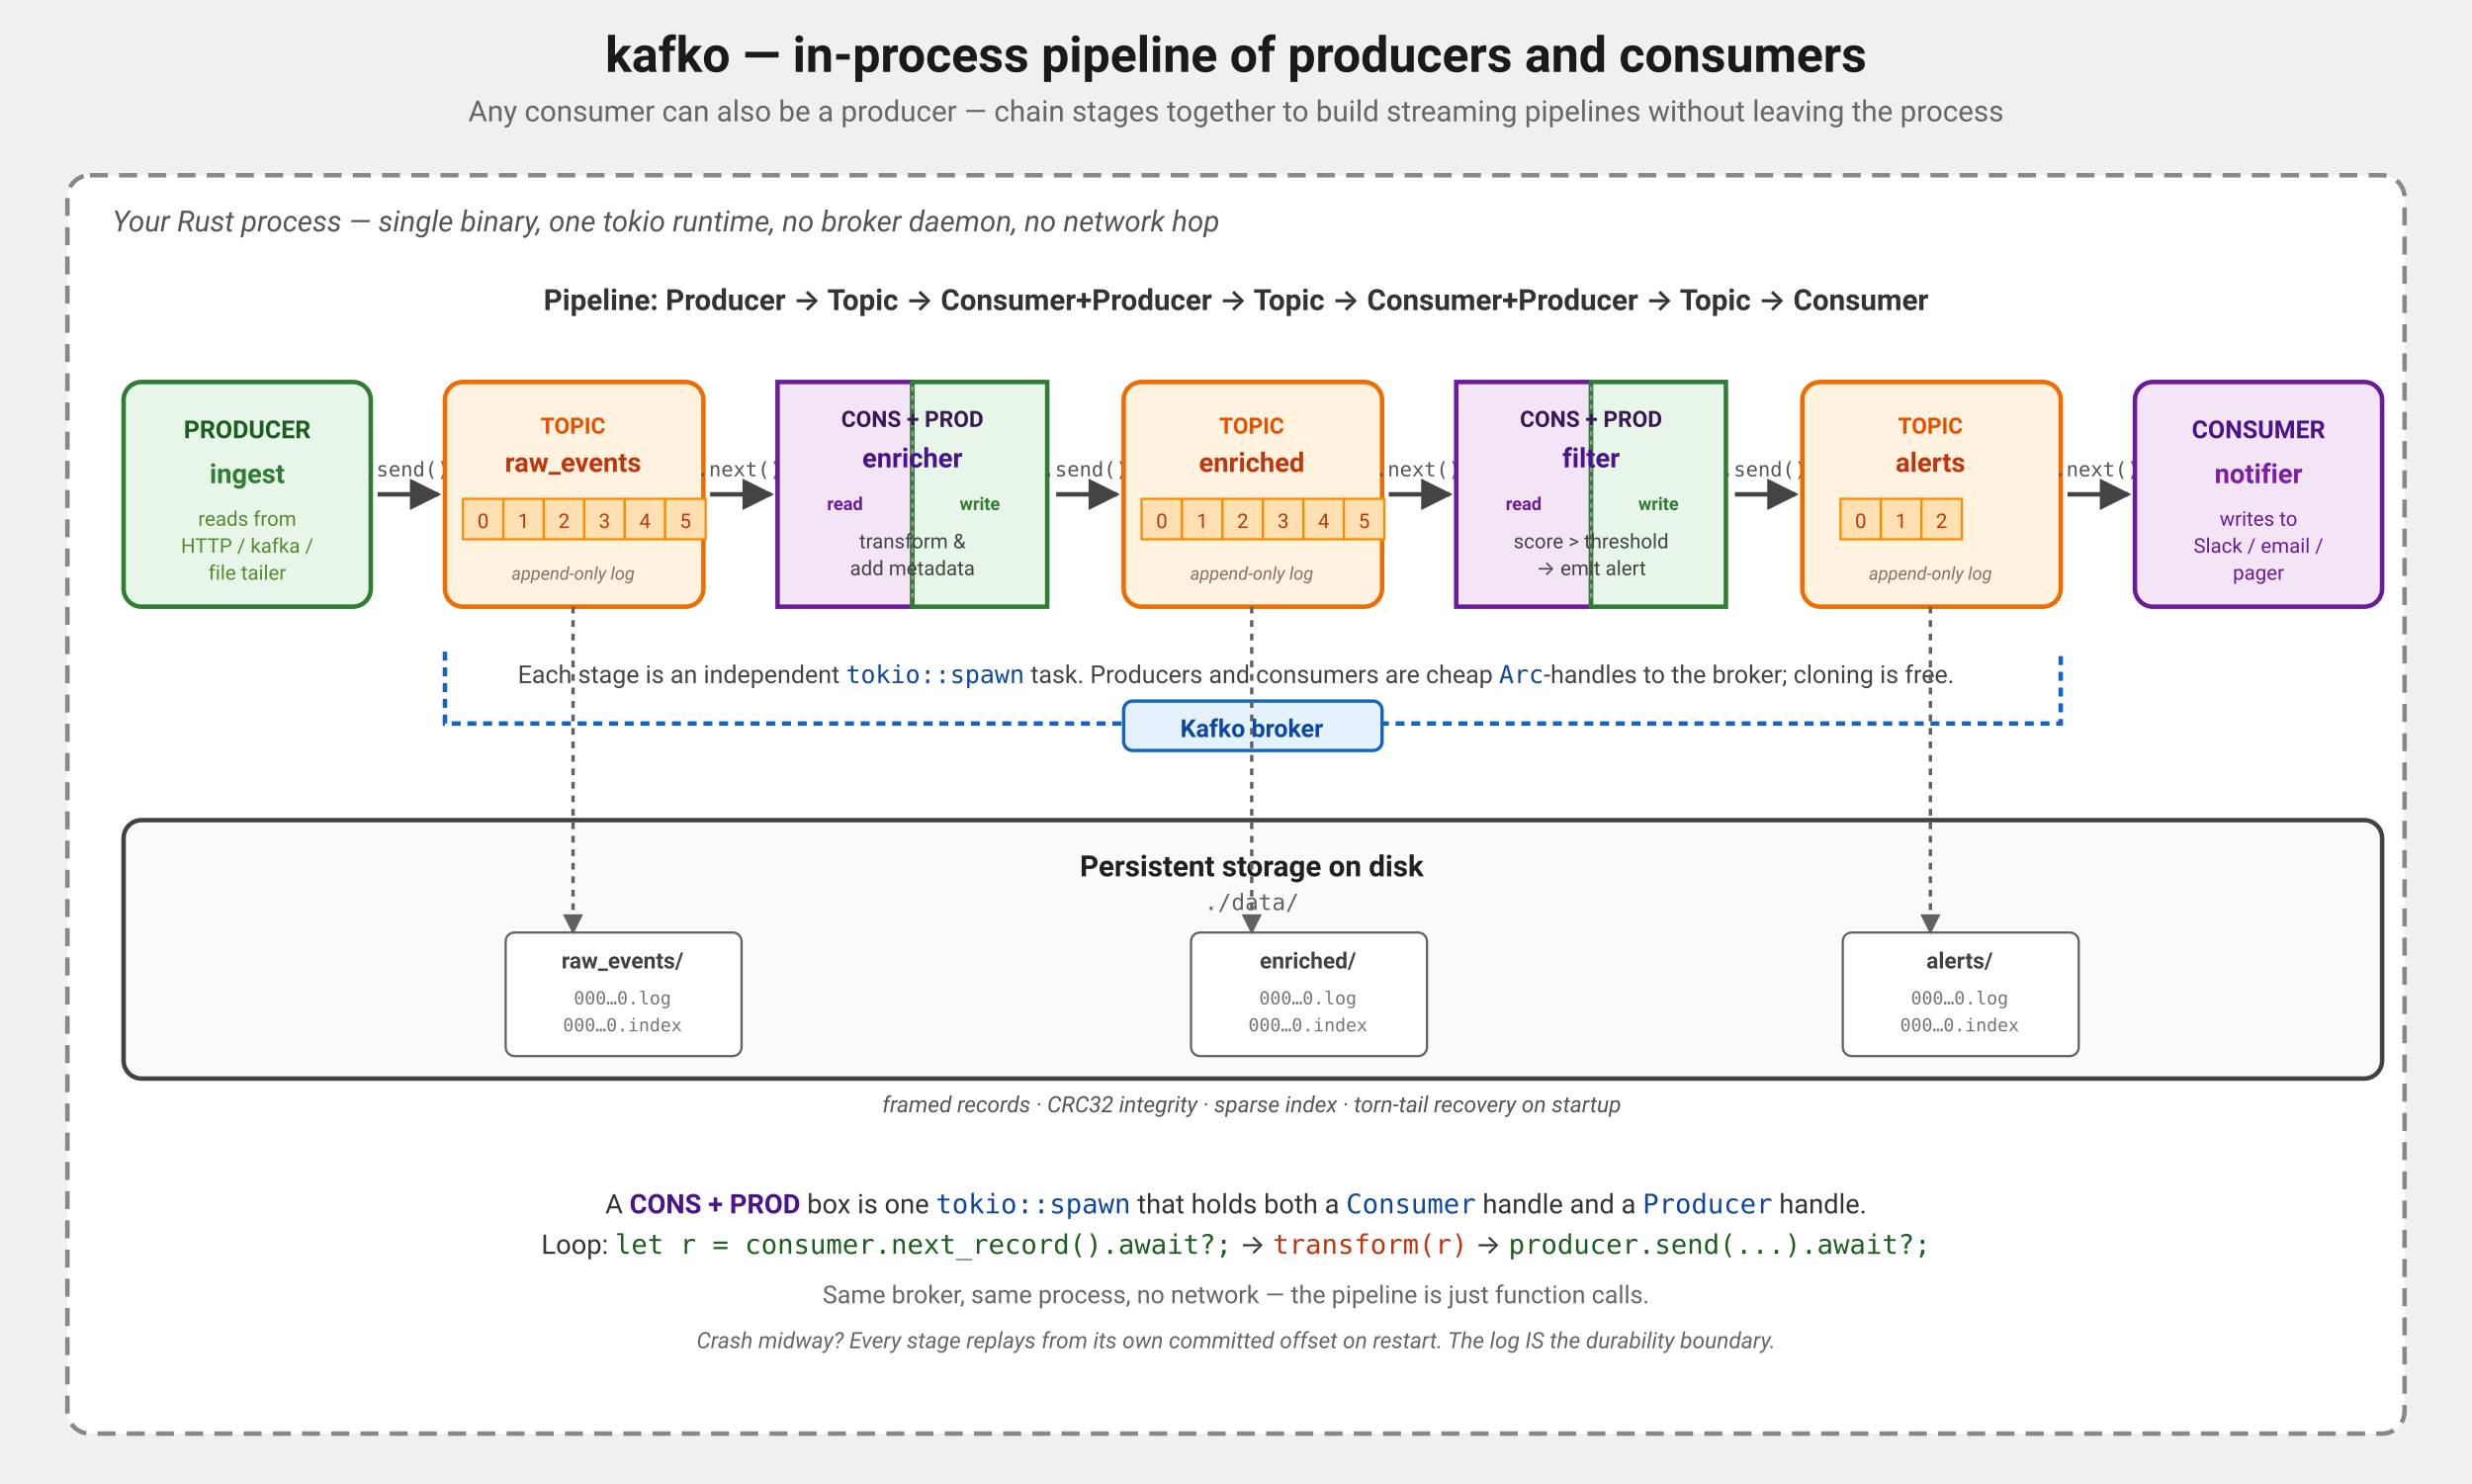
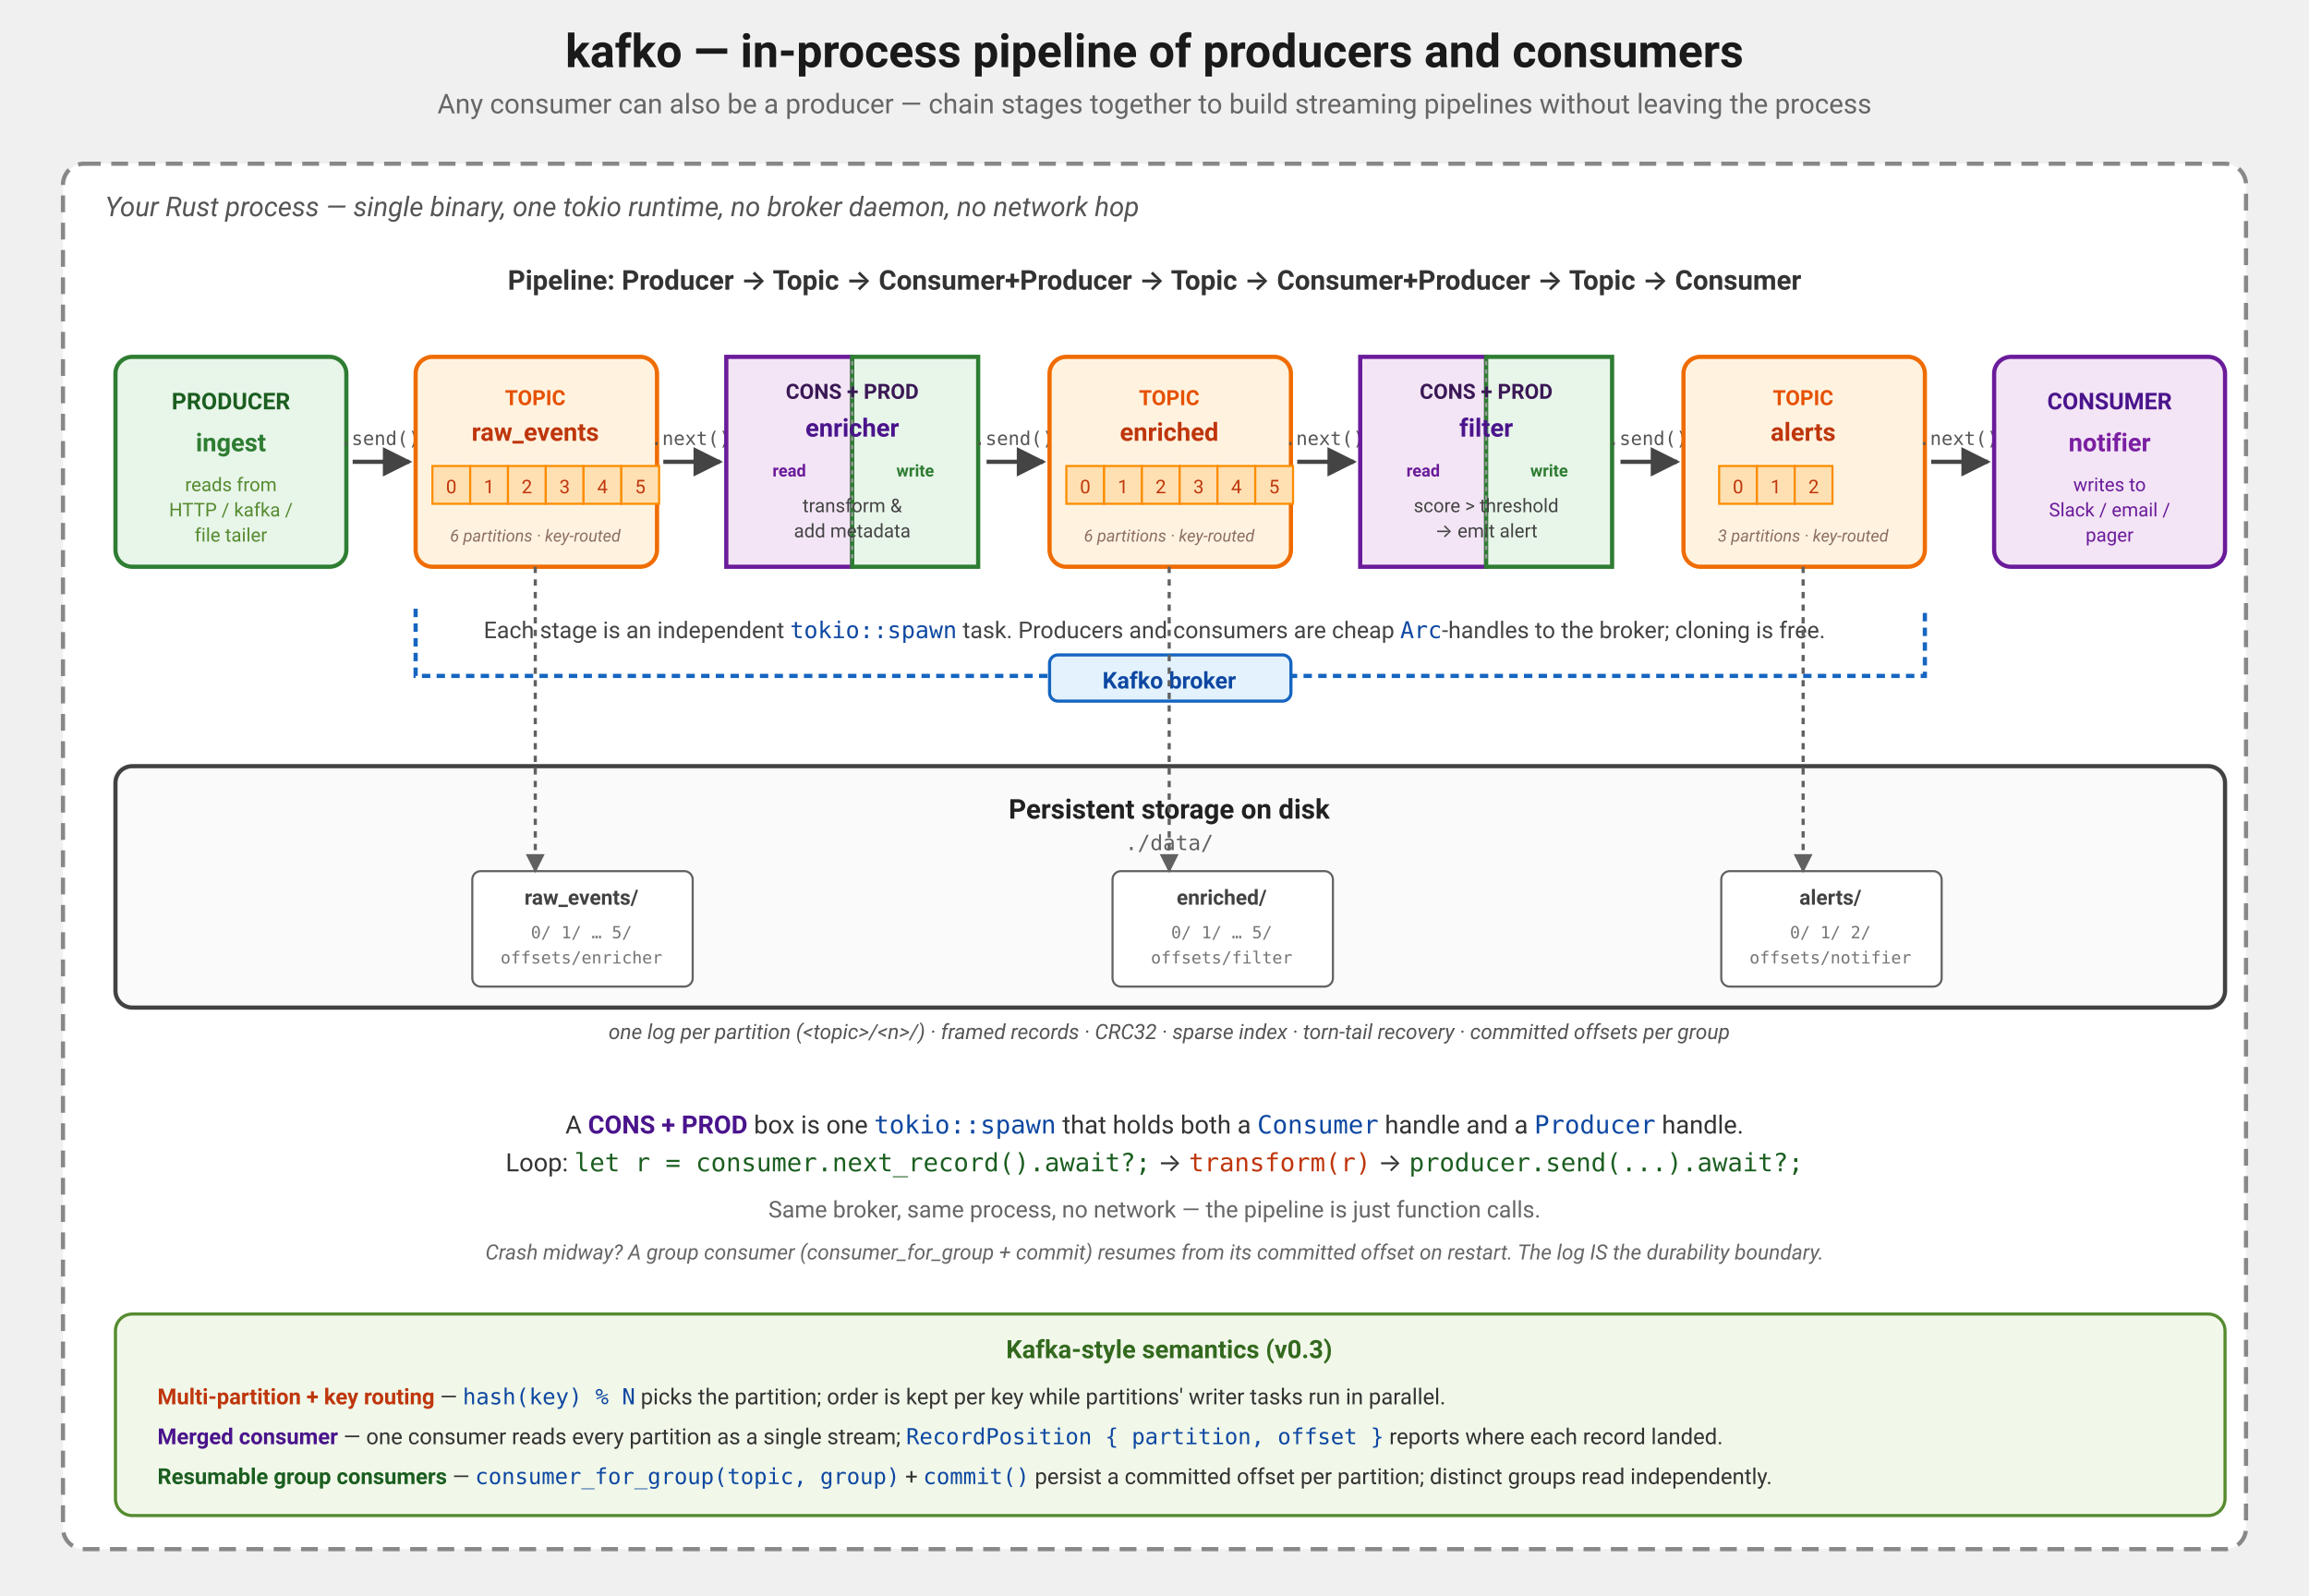
- <svg xmlns="http://www.w3.org/2000/svg" viewBox="0 0 1100 660" font-family="-apple-system, BlinkMacSystemFont, 'Segoe UI', Roboto, sans-serif">
+ <svg xmlns="http://www.w3.org/2000/svg" viewBox="0 0 1100 760" font-family="-apple-system, BlinkMacSystemFont, 'Segoe UI', Roboto, sans-serif">
  <defs>
    <marker id="arrow" viewBox="0 0 10 10" refX="9" refY="5" markerWidth="7" markerHeight="7" orient="auto-start-reverse">
      <path d="M 0 0 L 10 5 L 0 10 z" fill="#444" />
    </marker>
    <marker id="arrow-disk" viewBox="0 0 10 10" refX="9" refY="5" markerWidth="6" markerHeight="6" orient="auto-start-reverse">
      <path d="M 0 0 L 10 5 L 0 10 z" fill="#616161" />
    </marker>
  </defs>
  <text x="550" y="32" text-anchor="middle" font-size="22" font-weight="600" fill="#1a1a1a">
    kafko — in-process pipeline of producers and consumers
  </text>
  <text x="550" y="54" text-anchor="middle" font-size="13" fill="#666">
    Any consumer can also be a producer — chain stages together to build streaming pipelines without leaving the process
  </text>
-   <rect x="30" y="78" width="1040" height="560" rx="10" fill="#ffffff" stroke="#888" stroke-width="2" stroke-dasharray="8,5" />
+   <rect x="30" y="78" width="1040" height="660" rx="10" fill="#ffffff" stroke="#888" stroke-width="2" stroke-dasharray="8,5" />
  <text x="50" y="103" font-size="13" font-style="italic" fill="#555">
    Your Rust process — single binary, one tokio runtime, no broker daemon, no network hop
  </text>
  <text x="550" y="138" text-anchor="middle" font-size="13" font-weight="600" fill="#333">
    Pipeline: Producer → Topic → Consumer+Producer → Topic → Consumer+Producer → Topic → Consumer
  </text>
  <rect x="55" y="170" width="110" height="100" rx="8" fill="#e8f5e9" stroke="#2e7d32" stroke-width="2" />
  <text x="110" y="195" text-anchor="middle" font-size="11" font-weight="700" fill="#1b5e20">
    PRODUCER
  </text>
  <text x="110" y="215" text-anchor="middle" font-size="12" font-weight="600" fill="#2e7d32">
    ingest
  </text>
  <text x="110" y="234" text-anchor="middle" font-size="9" fill="#558b2f">
    reads from
  </text>
  <text x="110" y="246" text-anchor="middle" font-size="9" fill="#558b2f">
    HTTP / kafka /
  </text>
  <text x="110" y="258" text-anchor="middle" font-size="9" fill="#558b2f">
    file tailer
  </text>
  <path d="M 168 220 L 195 220" stroke="#444" stroke-width="2" fill="none" marker-end="url(#arrow)" />
  <text x="181" y="212" text-anchor="middle" font-size="9" font-family="monospace" fill="#555">.send()</text>
  <rect x="198" y="170" width="115" height="100" rx="8" fill="#fff3e0" stroke="#ef6c00" stroke-width="2" />
  <text x="255" y="193" text-anchor="middle" font-size="10" font-weight="700" fill="#e65100">
    TOPIC
  </text>
  <text x="255" y="210" text-anchor="middle" font-size="12" font-weight="600" fill="#bf360c">
    raw_events
  </text>
  <g transform="translate(206, 222)">
    <rect x="0" y="0" width="18" height="18" fill="#ffe0b2" stroke="#fb8c00" />
    <rect x="18" y="0" width="18" height="18" fill="#ffe0b2" stroke="#fb8c00" />
    <rect x="36" y="0" width="18" height="18" fill="#ffe0b2" stroke="#fb8c00" />
    <rect x="54" y="0" width="18" height="18" fill="#ffe0b2" stroke="#fb8c00" />
    <rect x="72" y="0" width="18" height="18" fill="#ffe0b2" stroke="#fb8c00" />
    <rect x="90" y="0" width="18" height="18" fill="#ffe0b2" stroke="#fb8c00" />
    <text x="9" y="13" text-anchor="middle" font-size="9" fill="#bf360c">0</text>
    <text x="27" y="13" text-anchor="middle" font-size="9" fill="#bf360c">1</text>
    <text x="45" y="13" text-anchor="middle" font-size="9" fill="#bf360c">2</text>
    <text x="63" y="13" text-anchor="middle" font-size="9" fill="#bf360c">3</text>
    <text x="81" y="13" text-anchor="middle" font-size="9" fill="#bf360c">4</text>
    <text x="99" y="13" text-anchor="middle" font-size="9" fill="#bf360c">5</text>
  </g>
  <text x="255" y="258" text-anchor="middle" font-size="8" font-style="italic" fill="#8d6e63">
-     append-only log
+     6 partitions · key-routed
  </text>
  <path d="M 316 220 L 343 220" stroke="#444" stroke-width="2" fill="none" marker-end="url(#arrow)" />
  <text x="329" y="212" text-anchor="middle" font-size="9" font-family="monospace" fill="#555">.next()</text>
  <g>
    <rect x="346" y="170" width="60" height="100" rx="8 0 0 8" fill="#f3e5f5" stroke="#6a1b9a" stroke-width="2" />
    <rect x="406" y="170" width="60" height="100" rx="0 8 8 0" fill="#e8f5e9" stroke="#2e7d32" stroke-width="2" />
    <line x1="406" y1="172" x2="406" y2="268" stroke="#999" stroke-width="1" stroke-dasharray="2,2" />
    <text x="406" y="190" text-anchor="middle" font-size="10" font-weight="700" fill="#3a1855">
      CONS + PROD
    </text>
    <text x="406" y="208" text-anchor="middle" font-size="12" font-weight="600" fill="#4a148c">
      enricher
    </text>
    <text x="376" y="227" text-anchor="middle" font-size="8" font-weight="600" fill="#6a1b9a">read</text>
    <text x="436" y="227" text-anchor="middle" font-size="8" font-weight="600" fill="#2e7d32">write</text>
    <text x="406" y="244" text-anchor="middle" font-size="9" fill="#444">
      transform &amp;
    </text>
    <text x="406" y="256" text-anchor="middle" font-size="9" fill="#444">
      add metadata
    </text>
  </g>
  <path d="M 470 220 L 497 220" stroke="#444" stroke-width="2" fill="none" marker-end="url(#arrow)" />
  <text x="483" y="212" text-anchor="middle" font-size="9" font-family="monospace" fill="#555">.send()</text>
  <rect x="500" y="170" width="115" height="100" rx="8" fill="#fff3e0" stroke="#ef6c00" stroke-width="2" />
  <text x="557" y="193" text-anchor="middle" font-size="10" font-weight="700" fill="#e65100">
    TOPIC
  </text>
  <text x="557" y="210" text-anchor="middle" font-size="12" font-weight="600" fill="#bf360c">
    enriched
  </text>
  <g transform="translate(508, 222)">
    <rect x="0" y="0" width="18" height="18" fill="#ffe0b2" stroke="#fb8c00" />
    <rect x="18" y="0" width="18" height="18" fill="#ffe0b2" stroke="#fb8c00" />
    <rect x="36" y="0" width="18" height="18" fill="#ffe0b2" stroke="#fb8c00" />
    <rect x="54" y="0" width="18" height="18" fill="#ffe0b2" stroke="#fb8c00" />
    <rect x="72" y="0" width="18" height="18" fill="#ffe0b2" stroke="#fb8c00" />
    <rect x="90" y="0" width="18" height="18" fill="#ffe0b2" stroke="#fb8c00" />
    <text x="9" y="13" text-anchor="middle" font-size="9" fill="#bf360c">0</text>
    <text x="27" y="13" text-anchor="middle" font-size="9" fill="#bf360c">1</text>
    <text x="45" y="13" text-anchor="middle" font-size="9" fill="#bf360c">2</text>
    <text x="63" y="13" text-anchor="middle" font-size="9" fill="#bf360c">3</text>
    <text x="81" y="13" text-anchor="middle" font-size="9" fill="#bf360c">4</text>
    <text x="99" y="13" text-anchor="middle" font-size="9" fill="#bf360c">5</text>
  </g>
  <text x="557" y="258" text-anchor="middle" font-size="8" font-style="italic" fill="#8d6e63">
-     append-only log
+     6 partitions · key-routed
  </text>
  <path d="M 618 220 L 645 220" stroke="#444" stroke-width="2" fill="none" marker-end="url(#arrow)" />
  <text x="631" y="212" text-anchor="middle" font-size="9" font-family="monospace" fill="#555">.next()</text>
  <g>
    <rect x="648" y="170" width="60" height="100" rx="8 0 0 8" fill="#f3e5f5" stroke="#6a1b9a" stroke-width="2" />
    <rect x="708" y="170" width="60" height="100" rx="0 8 8 0" fill="#e8f5e9" stroke="#2e7d32" stroke-width="2" />
    <line x1="708" y1="172" x2="708" y2="268" stroke="#999" stroke-width="1" stroke-dasharray="2,2" />
    <text x="708" y="190" text-anchor="middle" font-size="10" font-weight="700" fill="#3a1855">
      CONS + PROD
    </text>
    <text x="708" y="208" text-anchor="middle" font-size="12" font-weight="600" fill="#4a148c">
      filter
    </text>
    <text x="678" y="227" text-anchor="middle" font-size="8" font-weight="600" fill="#6a1b9a">read</text>
    <text x="738" y="227" text-anchor="middle" font-size="8" font-weight="600" fill="#2e7d32">write</text>
    <text x="708" y="244" text-anchor="middle" font-size="9" fill="#444">
      score &gt; threshold
    </text>
    <text x="708" y="256" text-anchor="middle" font-size="9" fill="#444">
      → emit alert
    </text>
  </g>
  <path d="M 772 220 L 799 220" stroke="#444" stroke-width="2" fill="none" marker-end="url(#arrow)" />
  <text x="785" y="212" text-anchor="middle" font-size="9" font-family="monospace" fill="#555">.send()</text>
  <rect x="802" y="170" width="115" height="100" rx="8" fill="#fff3e0" stroke="#ef6c00" stroke-width="2" />
  <text x="859" y="193" text-anchor="middle" font-size="10" font-weight="700" fill="#e65100">
    TOPIC
  </text>
  <text x="859" y="210" text-anchor="middle" font-size="12" font-weight="600" fill="#bf360c">
    alerts
  </text>
  <g transform="translate(819, 222)">
    <rect x="0" y="0" width="18" height="18" fill="#ffe0b2" stroke="#fb8c00" />
    <rect x="18" y="0" width="18" height="18" fill="#ffe0b2" stroke="#fb8c00" />
    <rect x="36" y="0" width="18" height="18" fill="#ffe0b2" stroke="#fb8c00" />
    <text x="9" y="13" text-anchor="middle" font-size="9" fill="#bf360c">0</text>
    <text x="27" y="13" text-anchor="middle" font-size="9" fill="#bf360c">1</text>
    <text x="45" y="13" text-anchor="middle" font-size="9" fill="#bf360c">2</text>
  </g>
  <text x="859" y="258" text-anchor="middle" font-size="8" font-style="italic" fill="#8d6e63">
-     append-only log
+     3 partitions · key-routed
  </text>
  <path d="M 920 220 L 947 220" stroke="#444" stroke-width="2" fill="none" marker-end="url(#arrow)" />
  <text x="933" y="212" text-anchor="middle" font-size="9" font-family="monospace" fill="#555">.next()</text>
  <rect x="950" y="170" width="110" height="100" rx="8" fill="#f3e5f5" stroke="#6a1b9a" stroke-width="2" />
  <text x="1005" y="195" text-anchor="middle" font-size="11" font-weight="700" fill="#4a148c">
    CONSUMER
  </text>
  <text x="1005" y="215" text-anchor="middle" font-size="12" font-weight="600" fill="#7b1fa2">
    notifier
  </text>
  <text x="1005" y="234" text-anchor="middle" font-size="9" fill="#6a1b9a">
    writes to
  </text>
  <text x="1005" y="246" text-anchor="middle" font-size="9" fill="#6a1b9a">
    Slack / email /
  </text>
  <text x="1005" y="258" text-anchor="middle" font-size="9" fill="#6a1b9a">
    pager
  </text>
  <text x="550" y="304" text-anchor="middle" font-size="11" fill="#444">
    Each stage is an independent
    <tspan font-family="monospace" fill="#0d47a1">tokio::spawn</tspan>
    task. Producers and consumers are cheap
    <tspan font-family="monospace" fill="#0d47a1">Arc</tspan>-handles to the broker; cloning is free.
  </text>
  <path d="M 198 290 L 198 322 L 917 322 L 917 290" stroke="#1565c0" stroke-width="2" fill="none" stroke-dasharray="4,3" />
  <rect x="500" y="312" width="115" height="22" rx="4" fill="#e3f2fd" stroke="#1565c0" stroke-width="1.5" />
  <text x="557" y="328" text-anchor="middle" font-size="11" font-weight="700" fill="#0d47a1">
    Kafko broker
  </text>
  <rect x="55" y="365" width="1005" height="115" rx="8" fill="#fafafa" stroke="#424242" stroke-width="2" />
  <text x="557" y="390" text-anchor="middle" font-size="13" font-weight="700" fill="#212121">
    Persistent storage on disk
  </text>
  <text x="557" y="405" text-anchor="middle" font-size="10" font-family="monospace" fill="#616161">
    ./data/
  </text>
  <g transform="translate(225, 415)">
    <rect x="0" y="0" width="105" height="55" fill="#fff" stroke="#616161" rx="4" />
    <text x="52" y="16" text-anchor="middle" font-size="10" font-weight="700" fill="#424242">raw_events/</text>
-     <text x="52" y="32" text-anchor="middle" font-size="8" font-family="monospace" fill="#757575">000…0.log</text>
-     <text x="52" y="44" text-anchor="middle" font-size="8" font-family="monospace" fill="#757575">000…0.index</text>
+     <text x="52" y="32" text-anchor="middle" font-size="8" font-family="monospace" fill="#757575">0/ 1/ … 5/</text>
+     <text x="52" y="44" text-anchor="middle" font-size="8" font-family="monospace" fill="#757575">offsets/enricher</text>
  </g>
  <g transform="translate(530, 415)">
    <rect x="0" y="0" width="105" height="55" fill="#fff" stroke="#616161" rx="4" />
    <text x="52" y="16" text-anchor="middle" font-size="10" font-weight="700" fill="#424242">enriched/</text>
-     <text x="52" y="32" text-anchor="middle" font-size="8" font-family="monospace" fill="#757575">000…0.log</text>
-     <text x="52" y="44" text-anchor="middle" font-size="8" font-family="monospace" fill="#757575">000…0.index</text>
+     <text x="52" y="32" text-anchor="middle" font-size="8" font-family="monospace" fill="#757575">0/ 1/ … 5/</text>
+     <text x="52" y="44" text-anchor="middle" font-size="8" font-family="monospace" fill="#757575">offsets/filter</text>
  </g>
  <g transform="translate(820, 415)">
    <rect x="0" y="0" width="105" height="55" fill="#fff" stroke="#616161" rx="4" />
    <text x="52" y="16" text-anchor="middle" font-size="10" font-weight="700" fill="#424242">alerts/</text>
-     <text x="52" y="32" text-anchor="middle" font-size="8" font-family="monospace" fill="#757575">000…0.log</text>
-     <text x="52" y="44" text-anchor="middle" font-size="8" font-family="monospace" fill="#757575">000…0.index</text>
+     <text x="52" y="32" text-anchor="middle" font-size="8" font-family="monospace" fill="#757575">0/ 1/ 2/</text>
+     <text x="52" y="44" text-anchor="middle" font-size="8" font-family="monospace" fill="#757575">offsets/notifier</text>
  </g>
  <path d="M 255 270 L 255 415" stroke="#616161" stroke-width="1.5" stroke-dasharray="3,3" fill="none" marker-end="url(#arrow-disk)" />
  <path d="M 557 270 L 557 415" stroke="#616161" stroke-width="1.5" stroke-dasharray="3,3" fill="none" marker-end="url(#arrow-disk)" />
  <path d="M 859 270 L 859 415" stroke="#616161" stroke-width="1.5" stroke-dasharray="3,3" fill="none" marker-end="url(#arrow-disk)" />
  <text x="557" y="495" text-anchor="middle" font-size="10" font-style="italic" fill="#555">
-     framed records · CRC32 integrity · sparse index · torn-tail recovery on startup
+     one log per partition (&lt;topic&gt;/&lt;n&gt;/) · framed records · CRC32 · sparse index · torn-tail recovery · committed offsets per group
  </text>
  <text x="550" y="540" text-anchor="middle" font-size="12" fill="#333">
    A
    <tspan font-weight="700" fill="#4a148c">CONS + PROD</tspan>
    box is one
    <tspan font-family="monospace" fill="#0d47a1">tokio::spawn</tspan>
    that holds both a
    <tspan font-family="monospace" fill="#0d47a1">Consumer</tspan>
    handle and a
    <tspan font-family="monospace" fill="#0d47a1">Producer</tspan>
    handle.
  </text>
  <text x="550" y="558" text-anchor="middle" font-size="12" fill="#333">
    Loop:
    <tspan font-family="monospace" fill="#1b5e20">let r = consumer.next_record().await?;</tspan>
    →
    <tspan font-family="monospace" fill="#bf360c">transform(r)</tspan>
    →
    <tspan font-family="monospace" fill="#1b5e20">producer.send(...).await?;</tspan>
  </text>
  <text x="550" y="580" text-anchor="middle" font-size="11" fill="#666">
    Same broker, same process, no network — the pipeline is just function calls.
  </text>
  <text x="550" y="600" text-anchor="middle" font-size="10" font-style="italic" fill="#666">
-     Crash midway? Every stage replays from its own committed offset on restart. The log IS the durability boundary.
+     Crash midway? A group consumer (consumer_for_group + commit) resumes from its committed offset on restart. The log IS the durability boundary.
+   </text>
+   <rect x="55" y="626" width="1005" height="96" rx="8" fill="#f1f8e9" stroke="#558b2f" stroke-width="1.5" />
+   <text x="557" y="647" text-anchor="middle" font-size="12" font-weight="700" fill="#33691e">
+     Kafka-style semantics (v0.3)
+   </text>
+   <text x="75" y="669" font-size="10.5" fill="#333">
+     <tspan font-weight="700" fill="#bf360c">Multi-partition + key routing</tspan>
+     — <tspan font-family="monospace" fill="#0d47a1">hash(key) % N</tspan> picks the partition; order is kept per key while partitions' writer tasks run in parallel.
+   </text>
+   <text x="75" y="688" font-size="10.5" fill="#333">
+     <tspan font-weight="700" fill="#4a148c">Merged consumer</tspan>
+     — one consumer reads every partition as a single stream; <tspan font-family="monospace" fill="#0d47a1">RecordPosition { partition, offset }</tspan> reports where each record landed.
+   </text>
+   <text x="75" y="707" font-size="10.5" fill="#333">
+     <tspan font-weight="700" fill="#1b5e20">Resumable group consumers</tspan>
+     — <tspan font-family="monospace" fill="#0d47a1">consumer_for_group(topic, group)</tspan> + <tspan font-family="monospace" fill="#0d47a1">commit()</tspan> persist a committed offset per partition; distinct groups read independently.
  </text>
</svg>
